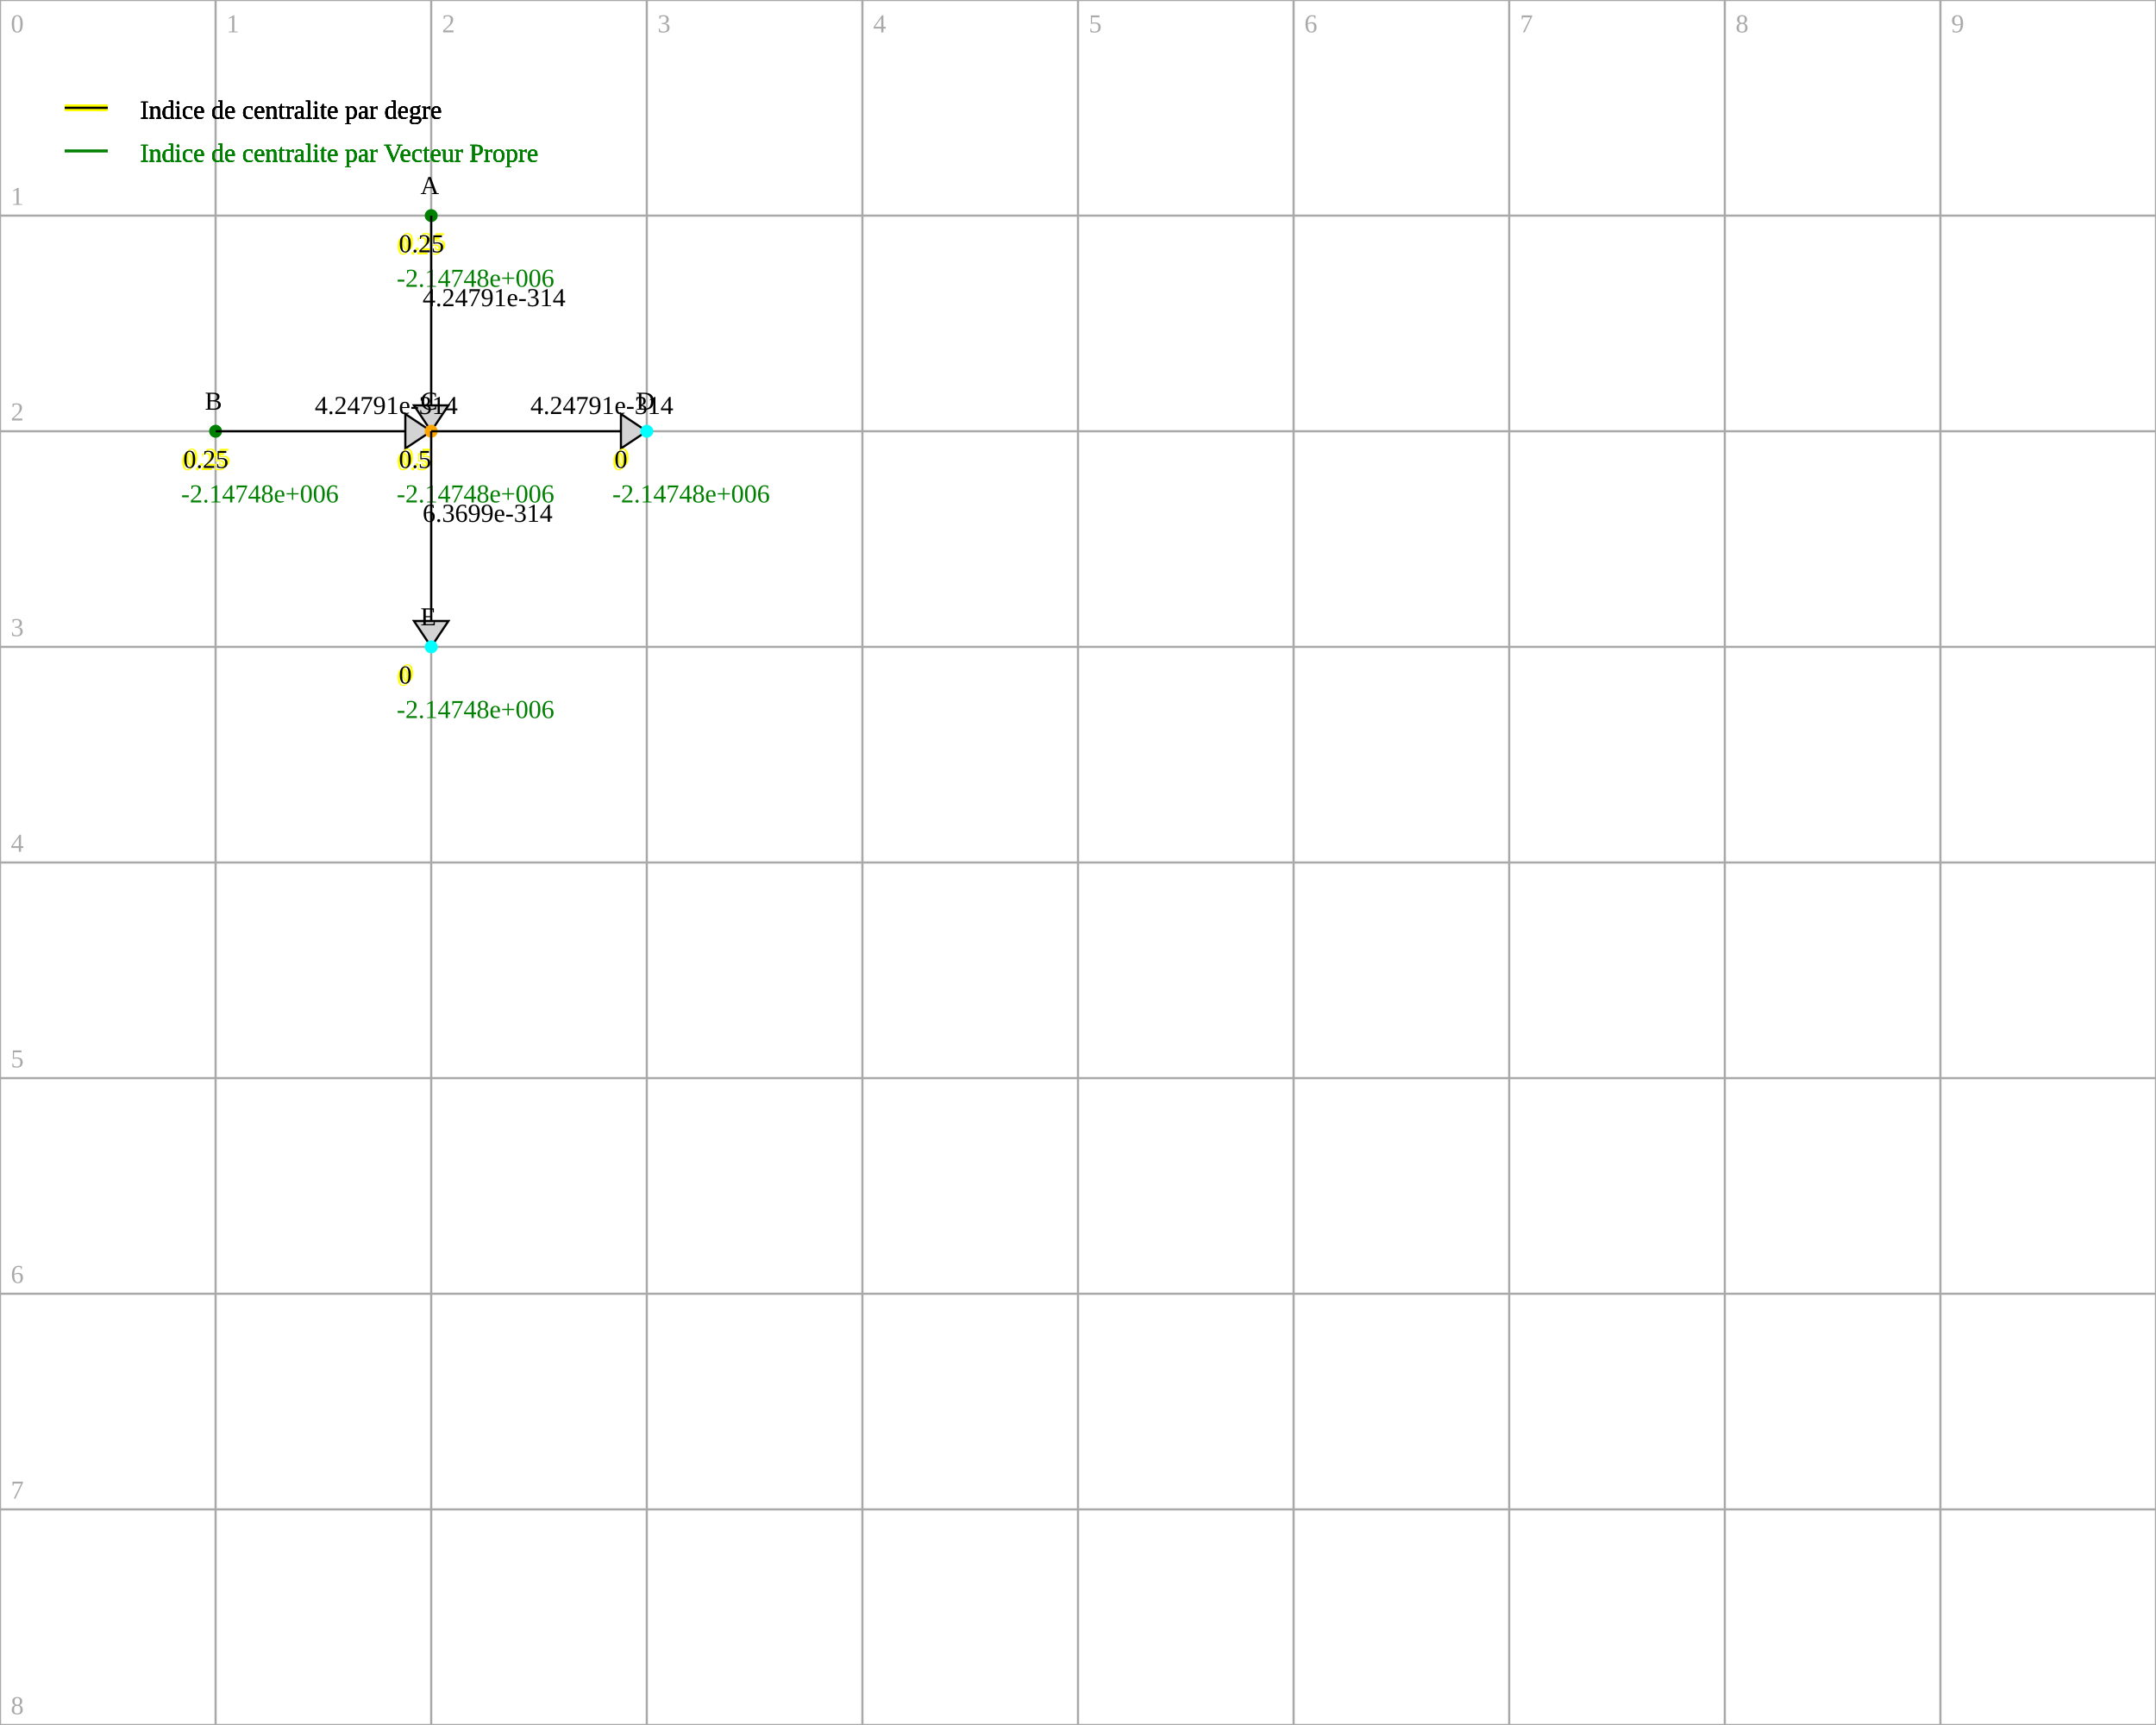
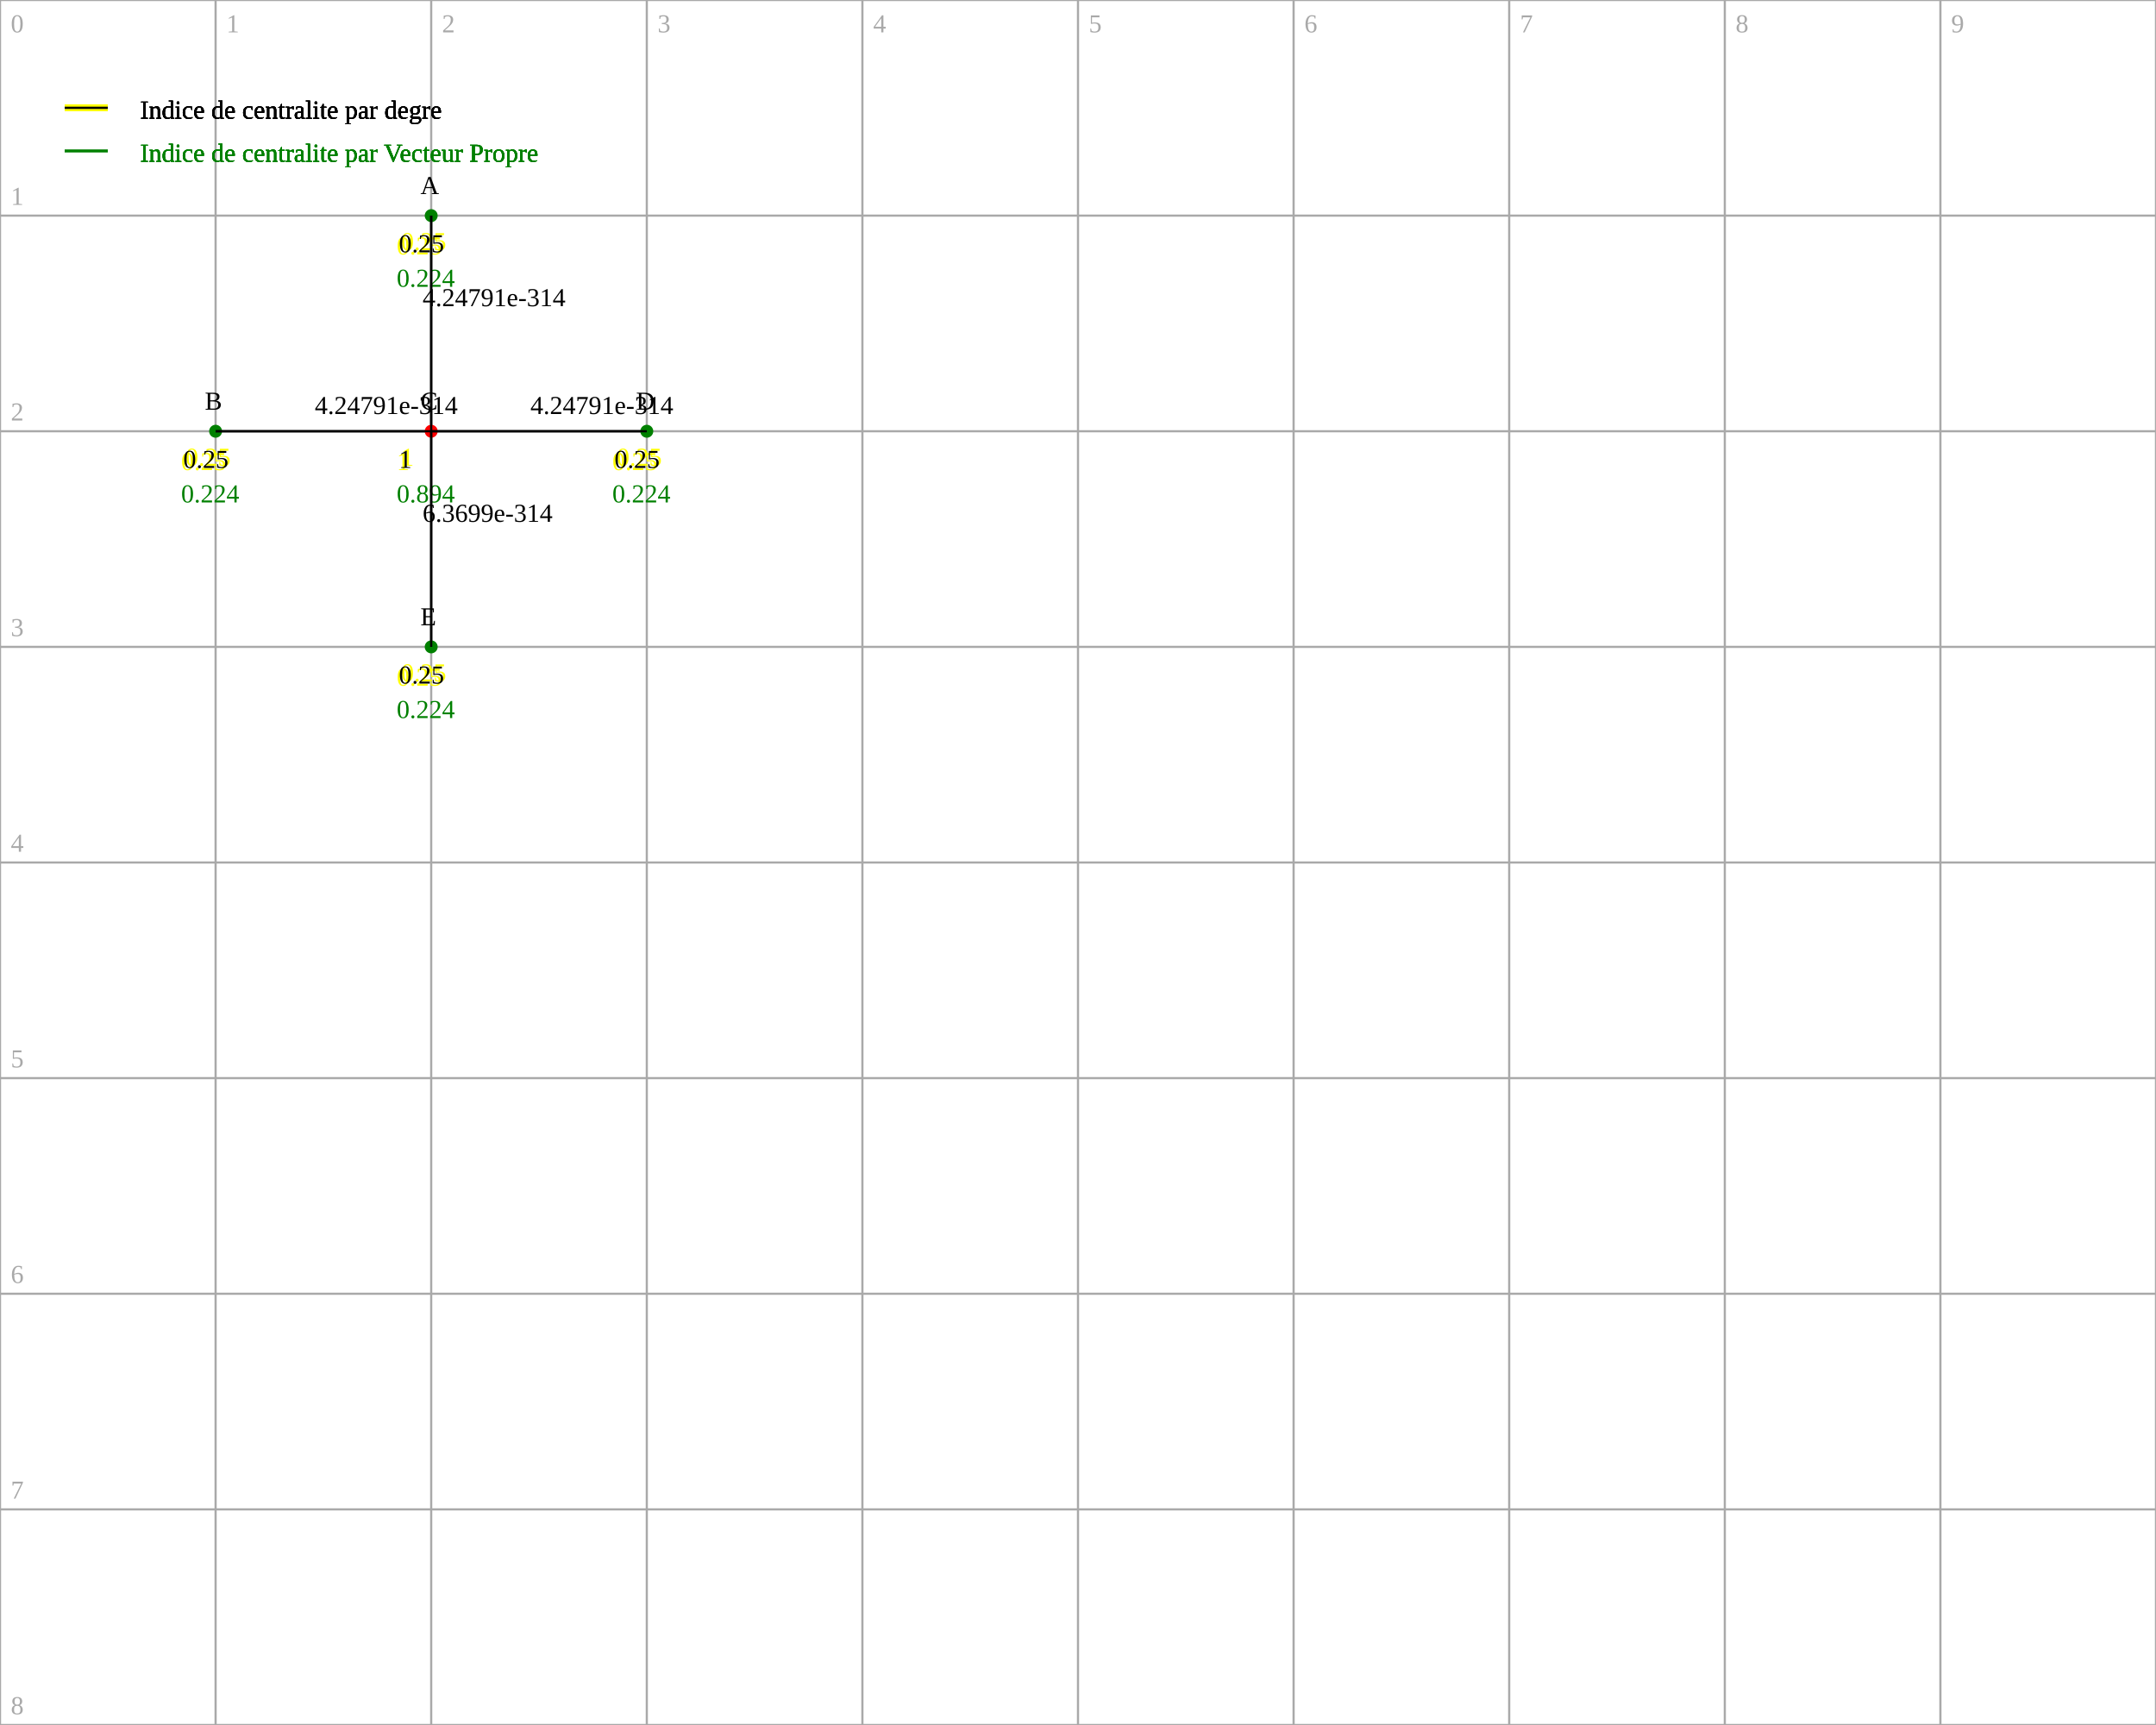
<svg xmlns="http://www.w3.org/2000/svg" version="1.1" width="1000" height="800">
  <line x1="0" y1="0" x2="1000" y2="0" stroke="darkgrey" />
  <text x="5" y="-5" fill="darkgrey">0</text>
  <line x1="0" y1="100" x2="1000" y2="100" stroke="darkgrey" />
  <text x="5" y="95" fill="darkgrey">1</text>
  <line x1="0" y1="200" x2="1000" y2="200" stroke="darkgrey" />
  <text x="5" y="195" fill="darkgrey">2</text>
  <line x1="0" y1="300" x2="1000" y2="300" stroke="darkgrey" />
  <text x="5" y="295" fill="darkgrey">3</text>
  <line x1="0" y1="400" x2="1000" y2="400" stroke="darkgrey" />
  <text x="5" y="395" fill="darkgrey">4</text>
  <line x1="0" y1="500" x2="1000" y2="500" stroke="darkgrey" />
  <text x="5" y="495" fill="darkgrey">5</text>
  <line x1="0" y1="600" x2="1000" y2="600" stroke="darkgrey" />
  <text x="5" y="595" fill="darkgrey">6</text>
  <line x1="0" y1="700" x2="1000" y2="700" stroke="darkgrey" />
  <text x="5" y="695" fill="darkgrey">7</text>
  <line x1="0" y1="800" x2="1000" y2="800" stroke="darkgrey" />
  <text x="5" y="795" fill="darkgrey">8</text>
  <line x1="0" y1="0" x2="0" y2="800" stroke="darkgrey" />
  <text x="5" y="15" fill="darkgrey">0</text>
  <line x1="100" y1="0" x2="100" y2="800" stroke="darkgrey" />
  <text x="105" y="15" fill="darkgrey">1</text>
  <line x1="200" y1="0" x2="200" y2="800" stroke="darkgrey" />
  <text x="205" y="15" fill="darkgrey">2</text>
  <line x1="300" y1="0" x2="300" y2="800" stroke="darkgrey" />
  <text x="305" y="15" fill="darkgrey">3</text>
  <line x1="400" y1="0" x2="400" y2="800" stroke="darkgrey" />
  <text x="405" y="15" fill="darkgrey">4</text>
  <line x1="500" y1="0" x2="500" y2="800" stroke="darkgrey" />
  <text x="505" y="15" fill="darkgrey">5</text>
  <line x1="600" y1="0" x2="600" y2="800" stroke="darkgrey" />
  <text x="605" y="15" fill="darkgrey">6</text>
  <line x1="700" y1="0" x2="700" y2="800" stroke="darkgrey" />
  <text x="705" y="15" fill="darkgrey">7</text>
  <line x1="800" y1="0" x2="800" y2="800" stroke="darkgrey" />
  <text x="805" y="15" fill="darkgrey">8</text>
  <line x1="900" y1="0" x2="900" y2="800" stroke="darkgrey" />
  <text x="905" y="15" fill="darkgrey">9</text>
  <line x1="1000" y1="0" x2="1000" y2="800" stroke="darkgrey" />
  <text x="1005" y="15" fill="darkgrey">10</text>
  <circle cx="200" cy="100" r="3" fill="green" />
  <text x="195" y="90" fill="black">A</text>
  <text x="186" y="116" fill="yellow">0.25</text>
  <text x="184" y="118" fill="yellow">0.25</text>
  <text x="185" y="117" fill="black">0.25</text>
  <line x1="30" y1="51" x2="50" y2="51" stroke="yellow" />
  <line x1="30" y1="49" x2="50" y2="49" stroke="yellow" />
  <line x1="30" y1="50" x2="50" y2="50" stroke="black" />
  <text x="65" y="55" fill="black">Indice de centralite par degre</text>
-   <text x="184" y="133" fill="green">-2.14748e+006</text>
+   <text x="184" y="133" fill="green">0.224</text>
  <line x1="30" y1="70" x2="50" y2="70" stroke="green" />
  <text x="65" y="75" fill="green">Indice de centralite par Vecteur Propre</text>
  <line x1="200" y1="100" x2="200" y2="200" stroke="black" />
  <text x="196" y="142" fill="black">4.24791e-314</text>
-   <polygon points=" 192,188 208,188 200,200" style="fill:lightgrey;stroke:black;stroke-width:1" />
  <circle cx="100" cy="200" r="3" fill="green" />
  <text x="95" y="190" fill="black">B</text>
  <text x="86" y="216" fill="yellow">0.25</text>
  <text x="84" y="218" fill="yellow">0.25</text>
  <text x="85" y="217" fill="black">0.25</text>
  <line x1="30" y1="51" x2="50" y2="51" stroke="yellow" />
  <line x1="30" y1="49" x2="50" y2="49" stroke="yellow" />
  <line x1="30" y1="50" x2="50" y2="50" stroke="black" />
  <text x="65" y="55" fill="black">Indice de centralite par degre</text>
-   <text x="84" y="233" fill="green">-2.14748e+006</text>
+   <text x="84" y="233" fill="green">0.224</text>
  <line x1="30" y1="70" x2="50" y2="70" stroke="green" />
  <text x="65" y="75" fill="green">Indice de centralite par Vecteur Propre</text>
  <line x1="100" y1="200" x2="200" y2="200" stroke="black" />
  <text x="146" y="192" fill="black">4.24791e-314</text>
-   <polygon points=" 188,208 188,192 200,200" style="fill:lightgrey;stroke:black;stroke-width:1" />
-   <circle cx="200" cy="200" r="3" fill="orange" />
+   <circle cx="200" cy="200" r="3" fill="red" />
  <text x="195" y="190" fill="black">C</text>
-   <text x="186" y="216" fill="yellow">0.5</text>
-   <text x="184" y="218" fill="yellow">0.5</text>
-   <text x="185" y="217" fill="black">0.5</text>
+   <text x="186" y="216" fill="yellow">1</text>
+   <text x="184" y="218" fill="yellow">1</text>
+   <text x="185" y="217" fill="black">1</text>
  <line x1="30" y1="51" x2="50" y2="51" stroke="yellow" />
  <line x1="30" y1="49" x2="50" y2="49" stroke="yellow" />
  <line x1="30" y1="50" x2="50" y2="50" stroke="black" />
  <text x="65" y="55" fill="black">Indice de centralite par degre</text>
-   <text x="184" y="233" fill="green">-2.14748e+006</text>
+   <text x="184" y="233" fill="green">0.894</text>
  <line x1="30" y1="70" x2="50" y2="70" stroke="green" />
  <text x="65" y="75" fill="green">Indice de centralite par Vecteur Propre</text>
+   <line x1="200" y1="200" x2="200" y2="100" stroke="black" />
+   <line x1="200" y1="200" x2="100" y2="200" stroke="black" />
  <line x1="200" y1="200" x2="300" y2="200" stroke="black" />
  <text x="246" y="192" fill="black">4.24791e-314</text>
-   <polygon points=" 288,208 288,192 300,200" style="fill:lightgrey;stroke:black;stroke-width:1" />
  <line x1="200" y1="200" x2="200" y2="300" stroke="black" />
  <text x="196" y="242" fill="black">6.3699e-314</text>
-   <polygon points=" 192,288 208,288 200,300" style="fill:lightgrey;stroke:black;stroke-width:1" />
-   <circle cx="300" cy="200" r="3" fill="cyan" />
+   <circle cx="300" cy="200" r="3" fill="green" />
  <text x="295" y="190" fill="black">D</text>
-   <text x="286" y="216" fill="yellow">0</text>
-   <text x="284" y="218" fill="yellow">0</text>
-   <text x="285" y="217" fill="black">0</text>
+   <text x="286" y="216" fill="yellow">0.25</text>
+   <text x="284" y="218" fill="yellow">0.25</text>
+   <text x="285" y="217" fill="black">0.25</text>
  <line x1="30" y1="51" x2="50" y2="51" stroke="yellow" />
  <line x1="30" y1="49" x2="50" y2="49" stroke="yellow" />
  <line x1="30" y1="50" x2="50" y2="50" stroke="black" />
  <text x="65" y="55" fill="black">Indice de centralite par degre</text>
-   <text x="284" y="233" fill="green">-2.14748e+006</text>
+   <text x="284" y="233" fill="green">0.224</text>
  <line x1="30" y1="70" x2="50" y2="70" stroke="green" />
  <text x="65" y="75" fill="green">Indice de centralite par Vecteur Propre</text>
-   <circle cx="200" cy="300" r="3" fill="cyan" />
+   <line x1="300" y1="200" x2="200" y2="200" stroke="black" />
+   <circle cx="200" cy="300" r="3" fill="green" />
  <text x="195" y="290" fill="black">E</text>
-   <text x="186" y="316" fill="yellow">0</text>
-   <text x="184" y="318" fill="yellow">0</text>
-   <text x="185" y="317" fill="black">0</text>
+   <text x="186" y="316" fill="yellow">0.25</text>
+   <text x="184" y="318" fill="yellow">0.25</text>
+   <text x="185" y="317" fill="black">0.25</text>
  <line x1="30" y1="51" x2="50" y2="51" stroke="yellow" />
  <line x1="30" y1="49" x2="50" y2="49" stroke="yellow" />
  <line x1="30" y1="50" x2="50" y2="50" stroke="black" />
  <text x="65" y="55" fill="black">Indice de centralite par degre</text>
-   <text x="184" y="333" fill="green">-2.14748e+006</text>
+   <text x="184" y="333" fill="green">0.224</text>
  <line x1="30" y1="70" x2="50" y2="70" stroke="green" />
  <text x="65" y="75" fill="green">Indice de centralite par Vecteur Propre</text>
+   <line x1="200" y1="300" x2="200" y2="200" stroke="black" />
  <defs>
    <radialGradient id="redball" cx="30%" cy="30%" r="100%" fx="30%" fy="30%">
      <stop offset="0%" style="stop-color:rgb(255,250,250)" />
      <stop offset="3%" style="stop-color:rgb(255,250,250)" />
      <stop offset="7%" style="stop-color:rgb(255,160,160)" />
      <stop offset="70%" style="stop-color:rgb(255,0,0)" />
      <stop offset="100%" style="stop-color:rgb(255,0,0)" />
    </radialGradient>
    <radialGradient id="greenball" cx="30%" cy="30%" r="100%" fx="30%" fy="30%">
      <stop offset="0%" style="stop-color:rgb(250,255,250)" />
      <stop offset="3%" style="stop-color:rgb(250,255,250)" />
      <stop offset="7%" style="stop-color:rgb(160,255,160)" />
      <stop offset="70%" style="stop-color:rgb(0,255,0)" />
      <stop offset="100%" style="stop-color:rgb(0,255,0)" />
    </radialGradient>
    <radialGradient id="blueball" cx="30%" cy="30%" r="100%" fx="30%" fy="30%">
      <stop offset="0%" style="stop-color:rgb(250,250,255)" />
      <stop offset="3%" style="stop-color:rgb(250,250,255)" />
      <stop offset="7%" style="stop-color:rgb(160,160,255)" />
      <stop offset="70%" style="stop-color:rgb(0,0,255)" />
      <stop offset="100%" style="stop-color:rgb(0,255,0)" />
    </radialGradient>
    <radialGradient id="yellowball" cx="30%" cy="30%" r="100%" fx="30%" fy="30%">
      <stop offset="0%" style="stop-color:rgb(255,255,250)" />
      <stop offset="3%" style="stop-color:rgb(255,255,250)" />
      <stop offset="7%" style="stop-color:rgb(255,255,160)" />
      <stop offset="70%" style="stop-color:rgb(255,255,0)" />
      <stop offset="100%" style="stop-color:rgb(255,255,0)" />
    </radialGradient>
    <radialGradient id="greyball" cx="30%" cy="30%" r="100%" fx="30%" fy="30%">
      <stop offset="0%" style="stop-color:rgb(250,250,250)" />
      <stop offset="3%" style="stop-color:rgb(250,250,250)" />
      <stop offset="7%" style="stop-color:rgb(160,160,160)" />
      <stop offset="70%" style="stop-color:rgb(100,100,100)" />
      <stop offset="100%" style="stop-color:rgb(100,100,100)" />
    </radialGradient>
  </defs>
</svg>
